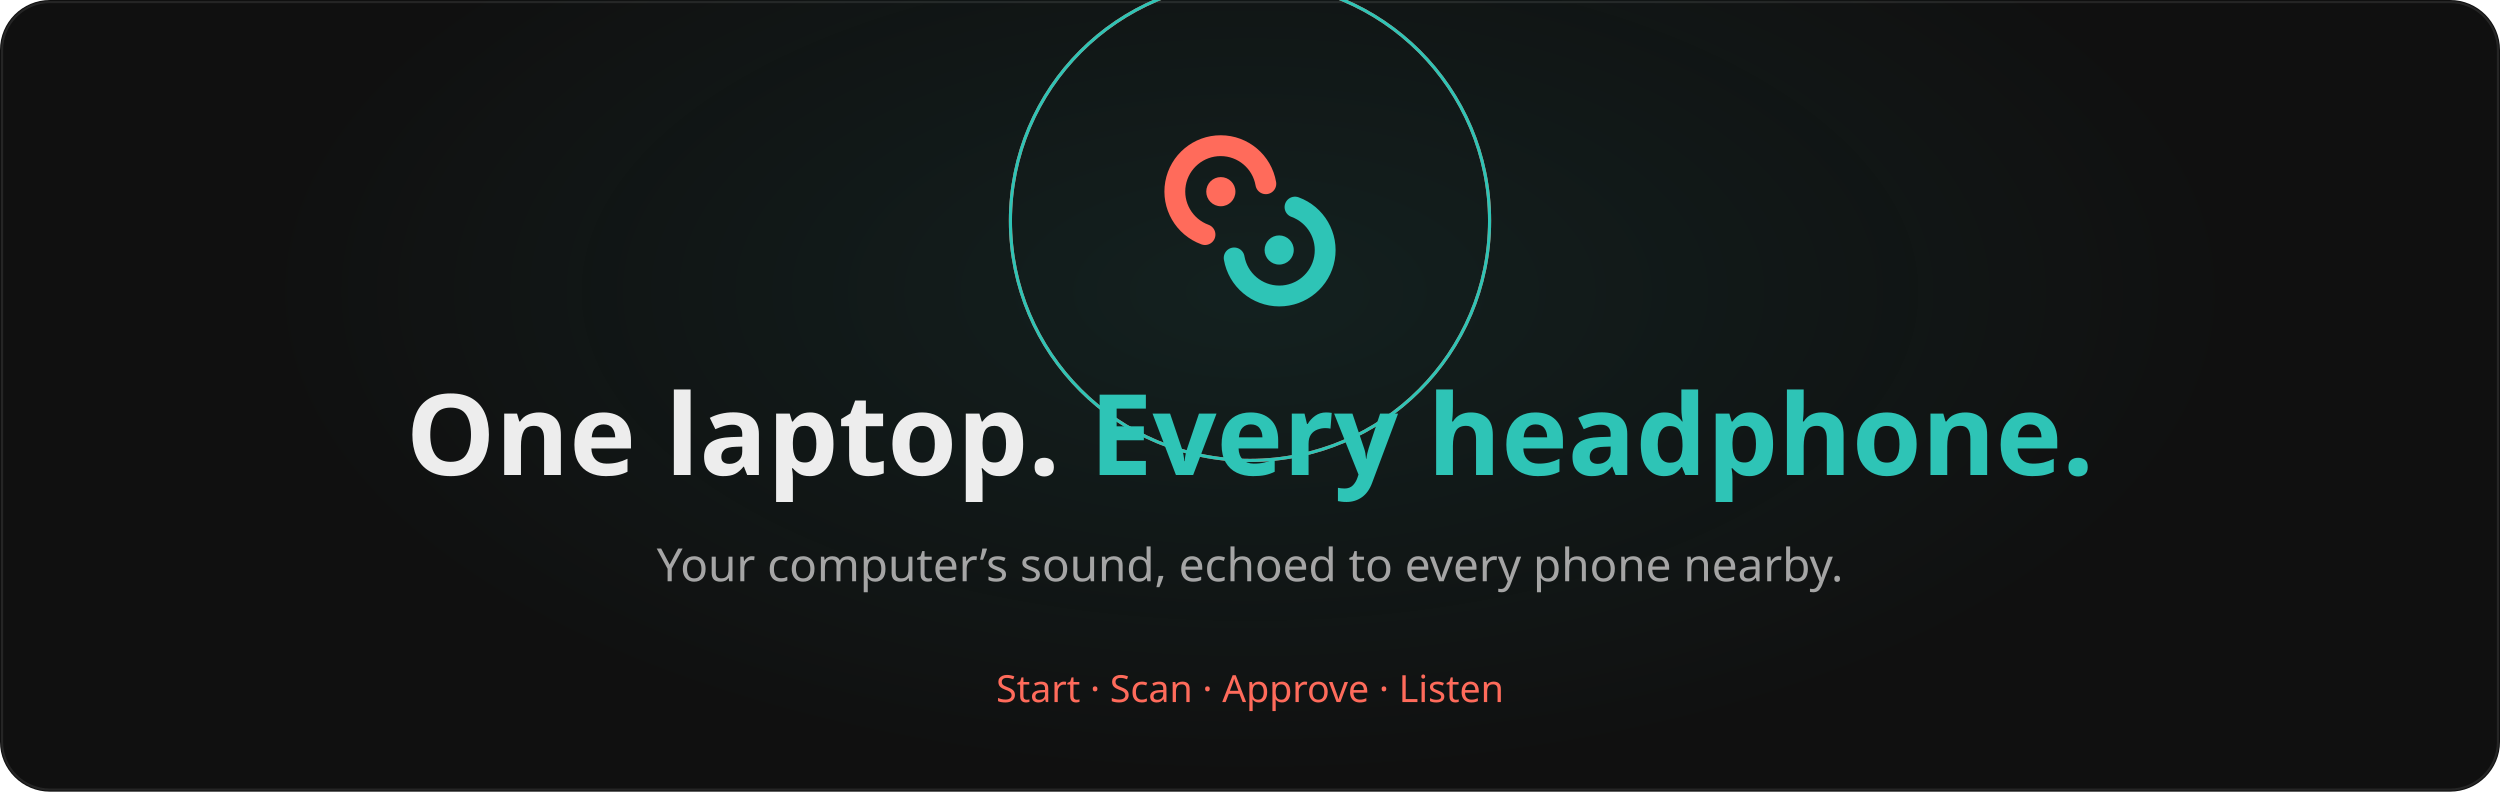
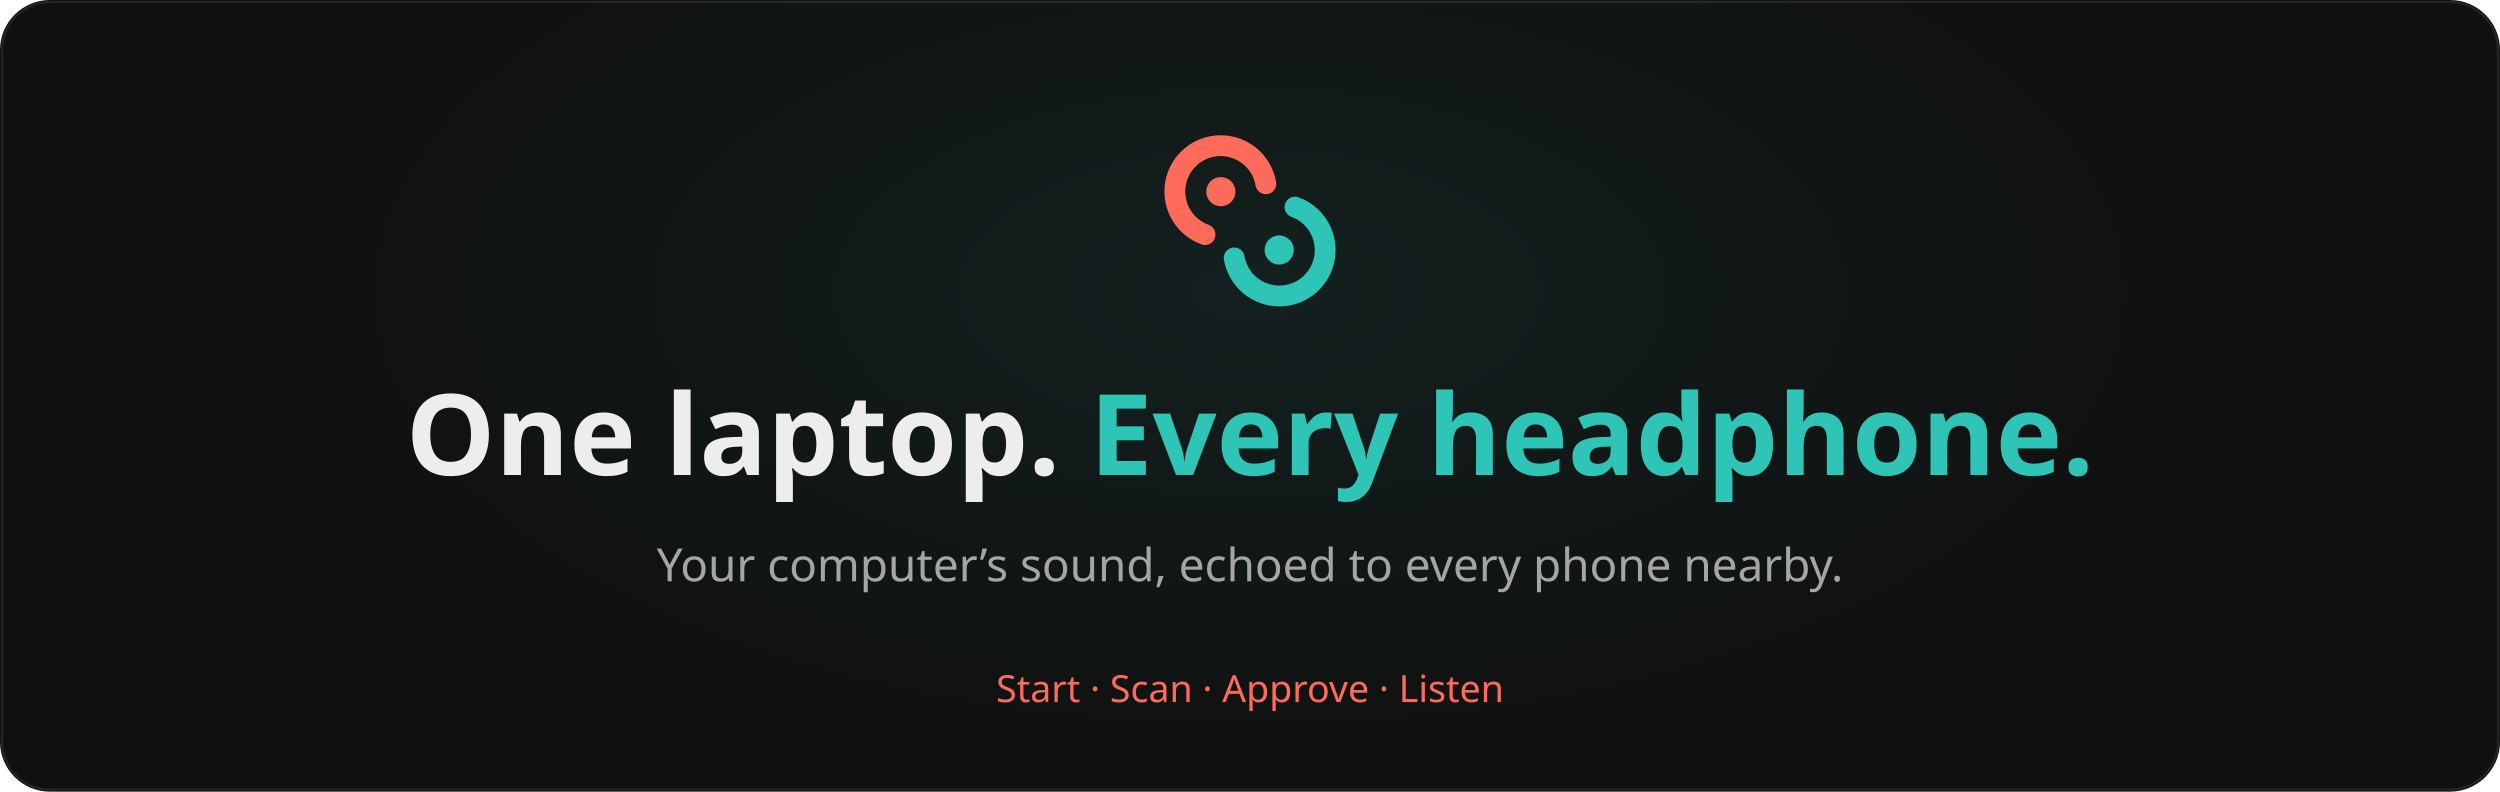
<svg xmlns="http://www.w3.org/2000/svg" width="1200" height="380" viewBox="0 0 1200 380" role="img" aria-labelledby="title desc">
  <style>
.echo{transform-origin:600px 106px;animation:echo 5s ease-out infinite}.second{animation-delay:1s}
@keyframes echo{0%{transform:scale(.35);opacity:0}15%{opacity:.35}70%,100%{transform:scale(1.4);opacity:0}}
@media(prefers-reduced-motion:reduce){.echo{animation:none;opacity:0}}
</style>
  <defs>
    <radialGradient id="glow">
      <stop stop-color="#2ec4b6" stop-opacity=".09" />
      <stop offset="1" stop-color="#2ec4b6" stop-opacity="0" />
    </radialGradient>
  </defs>
  <rect width="1200" height="380" rx="24" fill="#101010" />
  <rect x="1" y="1" width="1198" height="378" rx="23" fill="none" stroke="#252525" />
  <ellipse cx="600" cy="140" rx="470" ry="235" fill="url(#glow)" />
  <g fill="none" stroke-width="1.5">
-     <circle class="echo" cx="600" cy="106" r="115" stroke="#ff6b5b" />
-     <circle class="echo second" cx="600" cy="106" r="115" stroke="#2ec4b6" />
+     <circle class="echo" opacity="0" cx="600" cy="106" r="115" stroke="#ff6b5b" />
+     <circle class="echo second" opacity="0" cx="600" cy="106" r="115" stroke="#2ec4b6" />
  </g>
  <g transform="translate(536 42) scale(2)">
    <g fill="none" stroke-width="5" stroke-linecap="round">
      <path d="M21.2 35.3A11 11 0 1 1 35.8 23.1" stroke="#ff6b5b" />
      <circle cx="25" cy="25" r="3.5" fill="#ff6b5b" stroke="none" />
      <circle cx="39" cy="39" r="3.5" fill="#2ec4b6" stroke="none" />
      <path d="M42.8 28.7A11 11 0 1 1 28.2 40.9" stroke="#2ec4b6" />
    </g>
  </g>
  <g text-anchor="middle" font-family="Nunito,ui-rounded,system-ui,sans-serif">
    <text x="600" y="228" fill="#ededed" font-size="54" font-weight="700">One laptop. <tspan fill="#2ec4b6">Every headphone.</tspan>
    </text>
    <text x="600" y="279" fill="#a5a5a5" font-size="22">Your computer’s sound, echoed to every phone nearby.</text>
    <text x="600" y="337" fill="#ff6b5b" font-size="18">Start · Scan · Approve · Listen</text>
  </g>
</svg>
